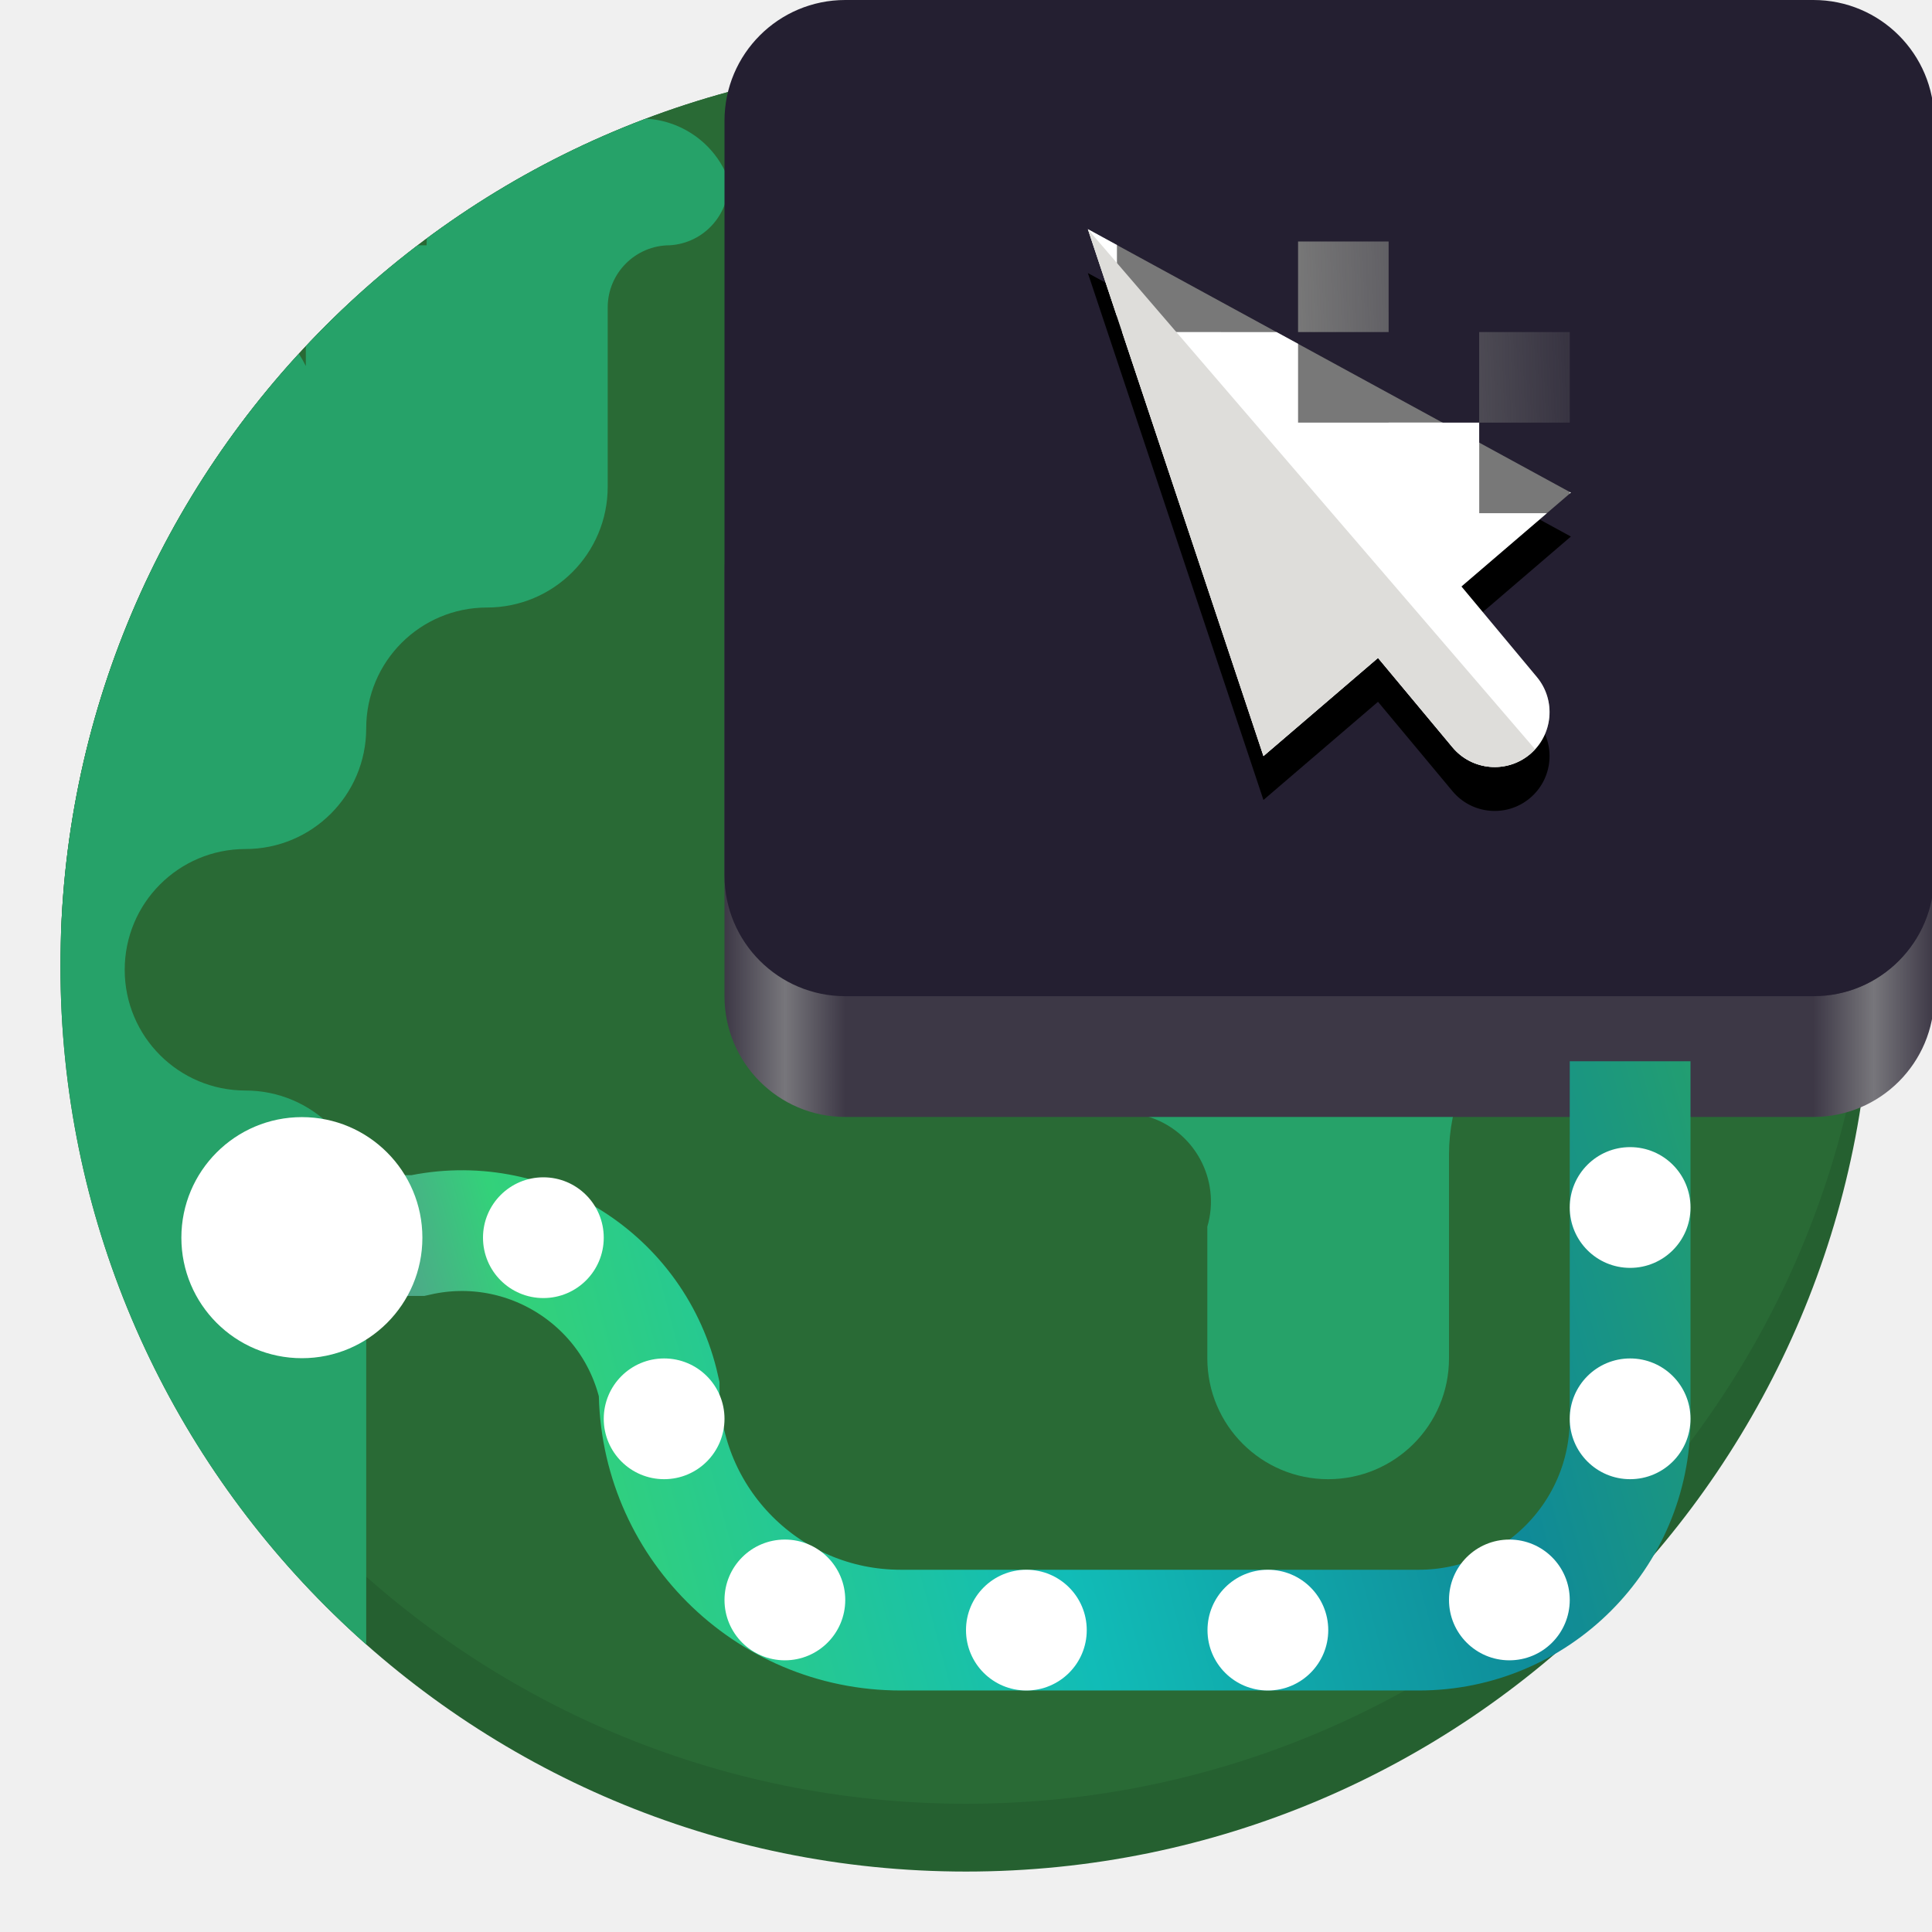
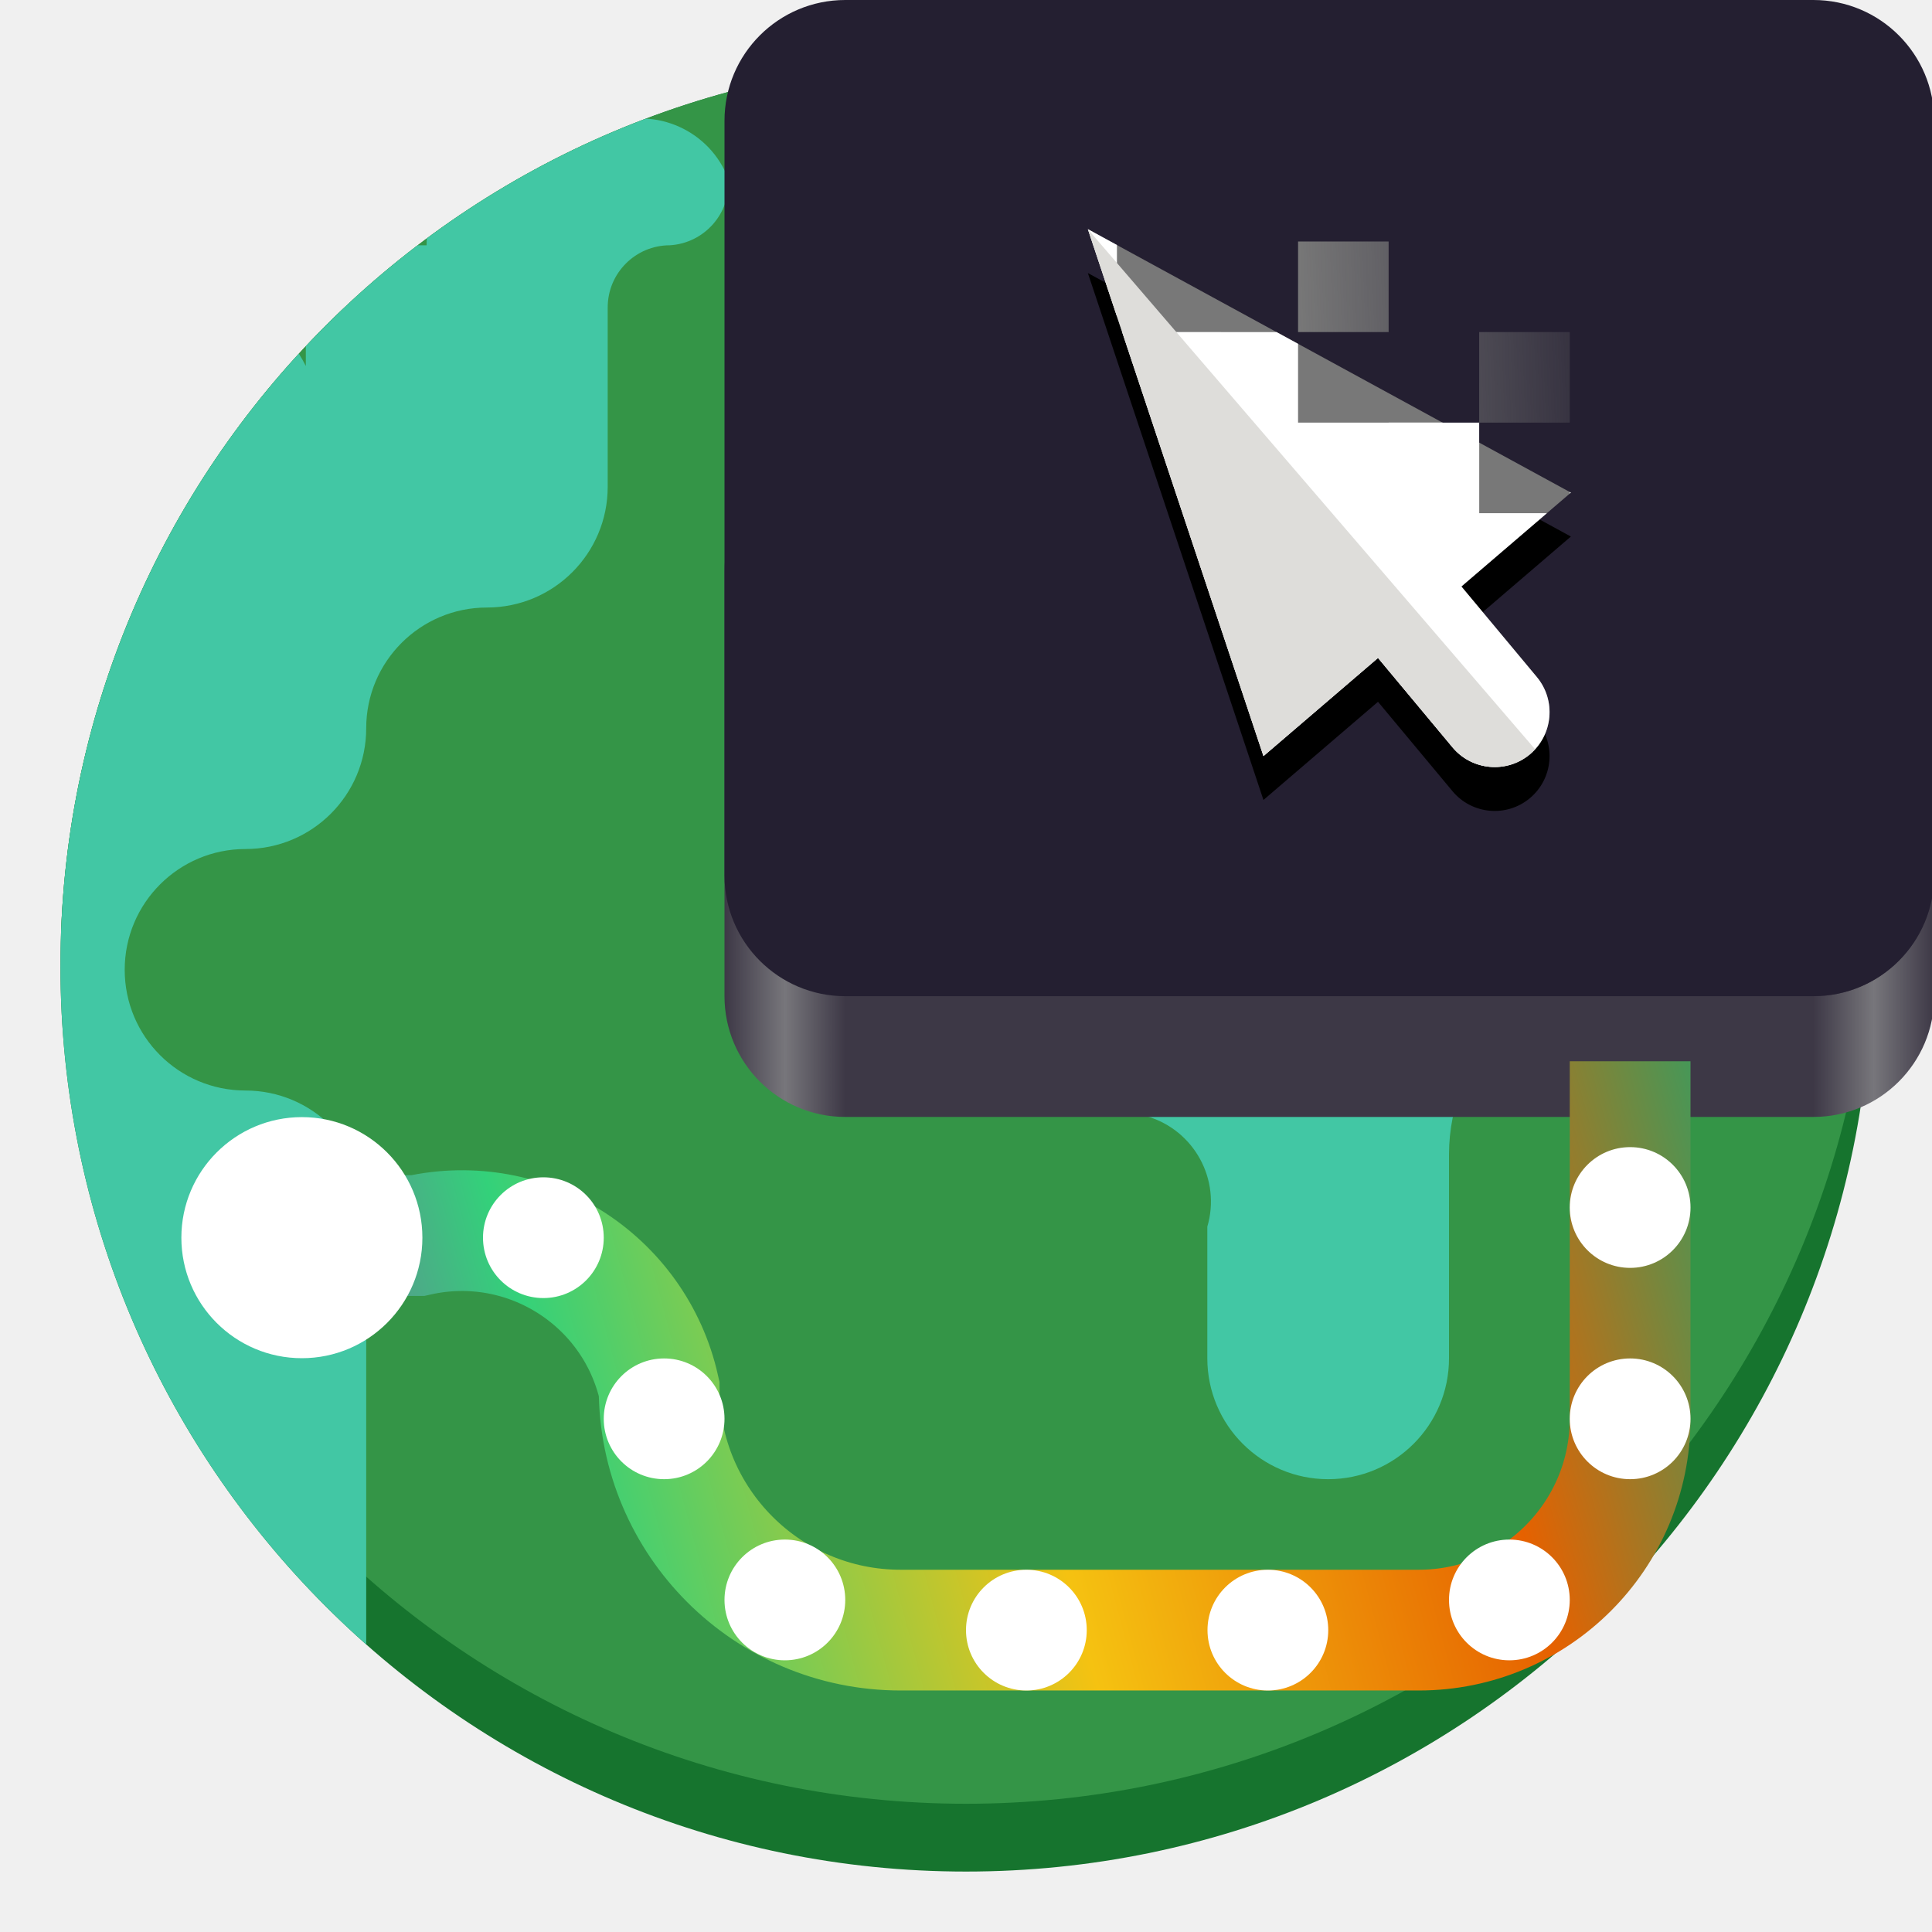
<svg xmlns="http://www.w3.org/2000/svg" height="128px" viewBox="0 0 128 128" width="128px" version="1.1" id="svg53">
  <defs id="defs53" />
  <clipPath id="a">
    <path d="m 4 4 h 120 v 120 h -120 z m 0 0" id="path1" />
  </clipPath>
  <clipPath id="b">
    <path d="m 123.996 64 c 0 33.133 -26.863 59.996 -59.996 59.996 s -59.996 -26.863 -59.996 -59.996 s 26.863 -59.996 59.996 -59.996 s 59.996 26.863 59.996 59.996 z m 0 0" id="path2" />
  </clipPath>
  <clipPath id="c">
    <path d="m 4 4 h 120 v 116 h -120 z m 0 0" id="path3" />
  </clipPath>
  <clipPath id="d">
    <path d="m 123.996 64 c 0 33.133 -26.863 59.996 -59.996 59.996 s -59.996 -26.863 -59.996 -59.996 s 26.863 -59.996 59.996 -59.996 s 59.996 26.863 59.996 59.996 z m 0 0" id="path4" />
  </clipPath>
  <clipPath id="e">
    <path d="m 68 27 h 56 v 71 h -56 z m 0 0" id="path5" />
  </clipPath>
  <clipPath id="f">
    <path d="m 123.996 64 c 0 33.133 -26.863 59.996 -59.996 59.996 s -59.996 -26.863 -59.996 -59.996 s 26.863 -59.996 59.996 -59.996 s 59.996 26.863 59.996 59.996 z m 0 0" id="path6" />
  </clipPath>
  <clipPath id="g">
    <path d="m 62 21 h 12 v 19 h -12 z m 0 0" id="path7" />
  </clipPath>
  <clipPath id="h">
    <path d="m 123.996 64 c 0 33.133 -26.863 59.996 -59.996 59.996 s -59.996 -26.863 -59.996 -59.996 s 26.863 -59.996 59.996 -59.996 s 59.996 26.863 59.996 59.996 z m 0 0" id="path8" />
  </clipPath>
  <clipPath id="i">
    <path d="m 83 12 h 29 v 11 h -29 z m 0 0" id="path9" />
  </clipPath>
  <clipPath id="j">
    <path d="m 123.996 64 c 0 33.133 -26.863 59.996 -59.996 59.996 s -59.996 -26.863 -59.996 -59.996 s 26.863 -59.996 59.996 -59.996 s 59.996 26.863 59.996 59.996 z m 0 0" id="path10" />
  </clipPath>
  <clipPath id="k">
    <path d="m 4 7 h 45 v 112 h -45 z m 0 0" id="path11" />
  </clipPath>
  <clipPath id="l">
    <path d="m 123.996 64 c 0 33.133 -26.863 59.996 -59.996 59.996 s -59.996 -26.863 -59.996 -59.996 s 26.863 -59.996 59.996 -59.996 s 59.996 26.863 59.996 59.996 z m 0 0" id="path12" />
  </clipPath>
  <linearGradient id="m" gradientTransform="matrix(0.192655 0 0 0.25 38.75254 10.99999)" gradientUnits="userSpaceOnUse" x1="48" x2="464" y1="44" y2="44">
    <stop offset="0" stop-color="#3d3846" id="stop12" />
    <stop offset="0.05" stop-color="#77767b" id="stop13" />
    <stop offset="0.1" stop-color="#3d3846" id="stop14" />
    <stop offset="0.9" stop-color="#3d3846" id="stop15" />
    <stop offset="0.95" stop-color="#77767b" id="stop16" />
    <stop offset="1" stop-color="#3d3846" id="stop17" />
  </linearGradient>
  <linearGradient id="n" gradientUnits="userSpaceOnUse" x1="-136.213" x2="300.91" y1="979.674" y2="862.547">
    <stop offset="0" stop-color="#9141ac" id="stop18" />
    <stop offset="0.228" stop-color="#33d17a" id="stop19" />
-     <stop offset="0.511" stop-color="#f5c211" id="stop20" style="stop-color:#11bcb7;stop-opacity:1;" />
-     <stop offset="0.789" stop-color="#e66100" id="stop21" style="stop-color:#0f8a98;stop-opacity:1;" />
+     <stop offset="0.511" stop-color="#f5c211" id="stop20" style="stop-color:#f5c211;stop-opacity:1;" />
+     <stop offset="0.789" stop-color="#e66100" id="stop21" style="stop-color:#e66100;stop-opacity:1;" />
    <stop offset="1" stop-color="#26a269" id="stop22" />
  </linearGradient>
  <linearGradient id="o" gradientUnits="userSpaceOnUse" x1="86" x2="109.446" y1="25.688" y2="24.833">
    <stop offset="0" stop-color="#787878" id="stop23" />
    <stop offset="1" stop-color="#787878" stop-opacity="0" id="stop24" />
  </linearGradient>
  <g clip-path="url(#a)" id="g25">
    <g clip-path="url(#b)" id="g24">
-       <path d="m 123.996 64 c 0 33.133 -26.863 59.996 -59.996 59.996 s -59.996 -26.863 -59.996 -59.996 s 26.863 -59.996 59.996 -59.996 s 59.996 26.863 59.996 59.996 z m 0 0" fill="#256030" id="path24" />
+       <path d="m 123.996 64 c 0 33.133 -26.863 59.996 -59.996 59.996 s -59.996 -26.863 -59.996 -59.996 s 26.863 -59.996 59.996 -59.996 s 59.996 26.863 59.996 59.996 z m 0 0" fill="#16742e" id="path24" />
    </g>
  </g>
  <g clip-path="url(#c)" id="g27">
    <g clip-path="url(#d)" id="g26">
-       <path d="m 123.996 59.512 c 0 33.133 -26.863 59.992 -59.996 59.992 s -59.996 -26.859 -59.996 -59.992 c 0 -33.137 26.863 -59.996 59.996 -59.996 s 59.996 26.859 59.996 59.996 z m 0 0" fill="#296a35" id="path25" />
+       <path d="m 123.996 59.512 c 0 33.133 -26.863 59.992 -59.996 59.992 s -59.996 -26.859 -59.996 -59.992 c 0 -33.137 26.863 -59.996 59.996 -59.996 s 59.996 26.859 59.996 59.996 z m 0 0" fill="#349547" id="path25" />
    </g>
  </g>
  <g clip-path="url(#e)" id="g29">
    <g clip-path="url(#f)" id="g28">
-       <path d="m 83.73 34.875 v 3.035 c 0 3.93 -3.188 7.117 -7.117 7.117 c -4.727 0.352 -8.273 4.469 -7.922 9.199 v 12.426 c 0 4.035 3.273 7.309 7.309 7.309 c 3.117 0.918 4.906 4.188 3.988 7.309 v 8.719 c 0 4.426 3.586 8.012 8.012 8.012 c 4.422 -0.004 8.004 -3.59 8 -8.012 v -13.504 c 0 -3.242 1.289 -6.352 3.586 -8.641 c 2.293 -2.289 5.406 -3.57 8.648 -3.566 l 11.312 0.027 c 1.887 0.004 3.699 -0.742 5.035 -2.074 c 1.332 -1.332 2.082 -3.141 2.082 -5.027 v -22.328 c 0 -3.93 -3.184 -7.117 -7.117 -7.117 h -28.699 c -3.93 0 -7.117 3.188 -7.117 7.117 z m 0 0" fill="#26a269" id="path27" />
+       <path d="m 83.73 34.875 v 3.035 c 0 3.93 -3.188 7.117 -7.117 7.117 c -4.727 0.352 -8.273 4.469 -7.922 9.199 v 12.426 c 0 4.035 3.273 7.309 7.309 7.309 c 3.117 0.918 4.906 4.188 3.988 7.309 v 8.719 c 0 4.426 3.586 8.012 8.012 8.012 c 4.422 -0.004 8.004 -3.59 8 -8.012 v -13.504 c 0 -3.242 1.289 -6.352 3.586 -8.641 c 2.293 -2.289 5.406 -3.57 8.648 -3.566 l 11.312 0.027 c 1.887 0.004 3.699 -0.742 5.035 -2.074 c 1.332 -1.332 2.082 -3.141 2.082 -5.027 v -22.328 c 0 -3.93 -3.184 -7.117 -7.117 -7.117 h -28.699 c -3.93 0 -7.117 3.188 -7.117 7.117 z m 0 0" fill="#42c7a4" id="path27" />
    </g>
  </g>
  <g clip-path="url(#g)" id="g31">
    <g clip-path="url(#h)" id="g30">
-       <path d="m 67.887 21.047 c 3.211 0 5.809 2.602 5.809 5.809 v 6.379 c 0 3.207 -2.598 5.809 -5.809 5.809 c -3.207 0 -5.809 -2.602 -5.809 -5.809 v -6.379 c 0 -3.207 2.602 -5.809 5.809 -5.809 z m 0 0" fill="#26a269" id="path29" />
+       <path d="m 67.887 21.047 c 3.211 0 5.809 2.602 5.809 5.809 v 6.379 c 0 3.207 -2.598 5.809 -5.809 5.809 c -3.207 0 -5.809 -2.602 -5.809 -5.809 v -6.379 c 0 -3.207 2.602 -5.809 5.809 -5.809 z m 0 0" fill="#42c7a4" id="path29" />
    </g>
  </g>
  <g clip-path="url(#i)" id="g33">
    <g clip-path="url(#j)" id="g32">
-       <path d="m 88.484 12.285 h 17.93 c 2.902 0 5.254 2.352 5.254 5.254 c 0 2.902 -2.352 5.254 -5.254 5.254 h -17.93 c -2.898 0 -5.254 -2.352 -5.254 -5.254 c 0 -2.902 2.355 -5.254 5.254 -5.254 z m 0 0" fill="#26a269" id="path31" />
+       <path d="m 88.484 12.285 h 17.93 c 2.902 0 5.254 2.352 5.254 5.254 c 0 2.902 -2.352 5.254 -5.254 5.254 h -17.93 c -2.898 0 -5.254 -2.352 -5.254 -5.254 c 0 -2.902 2.355 -5.254 5.254 -5.254 z m 0 0" fill="#42c7a4" id="path31" />
    </g>
  </g>
  <g clip-path="url(#k)" id="g35">
    <g clip-path="url(#l)" id="g34">
-       <path d="m 28.262 16.25 h -8 v 8 c -2.207 -4.418 -7.582 -6.207 -12 -4 c -4.418 2.211 -6.207 7.582 -4 12 v 14 c 0 4.422 -3.582 8 -8 8 s -8 3.582 -8 8 v 16 c 0 4.422 3.582 8 8 8 s 8 3.582 8 8 v 16 c 0 4.422 3.582 8 8 8 h 4 c 4.418 0 8 -3.578 8 -8 v -30 c 0 -4.418 -3.582 -8 -8 -8 s -8 -3.578 -8 -8 c 0 -4.418 3.582 -8 8 -8 s 8 -3.578 8 -8 c 0 -4.418 3.582 -8 8 -8 s 8 -3.578 8 -8 v -11.883 c 0 -2.273 1.844 -4.117 4.117 -4.117 c 2.281 -0.137 4.02 -2.098 3.883 -4.379 c -1.211 -3.211 -4.793 -4.828 -8 -3.621 h -4 c -4.418 0 -8 3.582 -8 8 z m 0 0" fill="#26a269" id="path33" />
+       <path d="m 28.262 16.25 h -8 v 8 c -2.207 -4.418 -7.582 -6.207 -12 -4 c -4.418 2.211 -6.207 7.582 -4 12 v 14 c 0 4.422 -3.582 8 -8 8 s -8 3.582 -8 8 v 16 c 0 4.422 3.582 8 8 8 s 8 3.582 8 8 v 16 c 0 4.422 3.582 8 8 8 h 4 c 4.418 0 8 -3.578 8 -8 v -30 c 0 -4.418 -3.582 -8 -8 -8 s -8 -3.578 -8 -8 c 0 -4.418 3.582 -8 8 -8 s 8 -3.578 8 -8 c 0 -4.418 3.582 -8 8 -8 s 8 -3.578 8 -8 v -11.883 c 0 -2.273 1.844 -4.117 4.117 -4.117 c 2.281 -0.137 4.02 -2.098 3.883 -4.379 c -1.211 -3.211 -4.793 -4.828 -8 -3.621 h -4 c -4.418 0 -8 3.582 -8 8 z m 0 0" fill="#42c7a4" id="path33" />
    </g>
  </g>
  <path d="m 56 29.871 h 64.145 c 4.418 0 8 3.582 8 8 v 28.129 c 0 4.418 -3.582 8 -8 8 h -64.145 c -4.418 0 -8 -3.582 -8 -8 v -28.129 c 0 -4.418 3.582 -8 8 -8 z m 0 0" fill="url(#m)" id="path35" />
  <path d="m 68.145 14.18 h 52 c 4.418 0 8 3.582 8 8 v 35.82 c 0 4.418 -3.582 8 -8 8 h -52 c -4.418 0 -8 -3.582 -8 -8 v -35.82 c 0 -4.418 3.582 -8 8 -8 z m 0 0" fill="#3d3846" id="path36" />
  <path d="m 56 0 h 64.145 c 4.418 0 8 3.582 8 8 v 50 c 0 4.418 -3.582 8 -8 8 h -64.145 c -4.418 0 -8 -3.582 -8 -8 v -50 c 0 -4.418 3.582 -8 8 -8 z m 0 0" fill="#241f31" id="path37" />
  <path d="m 246.995 786.252 v 99.835 c 0 32.581 -26.424 59.005 -59.005 59.005 h -144.698 c -37.241 0 -67.435 -30.194 -67.435 -67.435 c -6.816 -30.425 -37.01 -49.555 -67.435 -42.739 h -49.177" fill="none" stroke="url(#n)" stroke-width="33.717" transform="matrix(0.237266 0 0 0.237266 49.39654 -116.2386)" id="path38" />
  <g fill="#ffffff" id="g47">
    <path d="m 72 108 c 0 2.211 -1.789 4 -4 4 s -4 -1.789 -4 -4 s 1.789 -4 4 -4 s 4 1.789 4 4 z m 0 0" id="path39" />
    <path d="m 88 108 c 0 2.211 -1.789 4 -4 4 s -4 -1.789 -4 -4 s 1.789 -4 4 -4 s 4 1.789 4 4 z m 0 0" id="path40" />
    <path d="m 104 106 c 0 2.211 -1.789 4 -4 4 s -4 -1.789 -4 -4 s 1.789 -4 4 -4 s 4 1.789 4 4 z m 0 0" id="path41" />
    <path d="m 112 94 c 0 2.211 -1.789 4 -4 4 s -4 -1.789 -4 -4 s 1.789 -4 4 -4 s 4 1.789 4 4 z m 0 0" id="path42" />
    <path d="m 112 80 c 0 2.211 -1.789 4 -4 4 s -4 -1.789 -4 -4 s 1.789 -4 4 -4 s 4 1.789 4 4 z m 0 0" id="path43" />
    <path d="m 56 106 c 0 2.211 -1.789 4 -4 4 s -4 -1.789 -4 -4 s 1.789 -4 4 -4 s 4 1.789 4 4 z m 0 0" id="path44" />
    <path d="m 48 94 c 0 2.211 -1.789 4 -4 4 s -4 -1.789 -4 -4 s 1.789 -4 4 -4 s 4 1.789 4 4 z m 0 0" id="path45" />
    <path d="m 40 82 c 0 2.211 -1.789 4 -4 4 s -4 -1.789 -4 -4 s 1.789 -4 4 -4 s 4 1.789 4 4 z m 0 0" id="path46" />
    <path d="m 27.984 82 c 0 4.41 -3.574 7.984 -7.984 7.984 s -7.984 -3.574 -7.984 -7.984 s 3.574 -7.988 7.984 -7.988 s 7.984 3.578 7.984 7.988 z m 0 0" id="path47" />
  </g>
  <path d="m 72.074 18.09 l 11.633 34.91 l 7.59 -6.504 l 4.934 5.922 c 1.285 1.543 3.582 1.754 5.125 0.465 c 1.539 -1.285 1.75 -3.574 0.465 -5.117 l -5 -6 l 7.254 -6.219 z m 0 0" id="path48" />
  <path d="m 72.074 15.184 l 11.633 34.906 l 7.59 -6.5 l 4.934 5.918 c 1.285 1.543 3.582 1.754 5.125 0.469 c 1.539 -1.289 1.75 -3.578 0.465 -5.121 l -5 -6 l 7.254 -6.219 z m 0 0" fill="#787878" id="path49" />
  <path d="m 72.074 15.18 l 1.926 5.785 v -4.734 z m 2.273 6.82 l 9.363 28.094 l 7.586 -6.504 l 4.934 5.922 c 1.285 1.543 3.582 1.75 5.125 0.465 c 1.539 -1.285 1.75 -3.578 0.465 -5.121 l -5 -6 l 5.664 -4.855 h -4.484 v -4.676 l -2.426 -1.324 h -9.574 v -5.223 l -1.426 -0.777 z m 29.652 10.598 v 0.102 l 0.074 -0.062 z m 0 0" fill="#ffffff" id="path50" />
  <path d="m 72.074 15.184 l 11.633 34.906 l 7.59 -6.5 l 4.934 5.918 c 1.285 1.543 3.582 1.754 5.125 0.469 c 0.121 -0.105 0.238 -0.219 0.344 -0.34 z m 0 0" fill="#deddda" id="path51" />
  <path d="m 92 28 h 6 v 6 h -6 z m 0 0" fill="#ffffff" id="path52" />
  <path d="m 98 22 h 6 v 6 h -6 z m -12 -6 h 6 v 6 h -6 z m 0 0" fill="url(#o)" id="path53" />
</svg>
